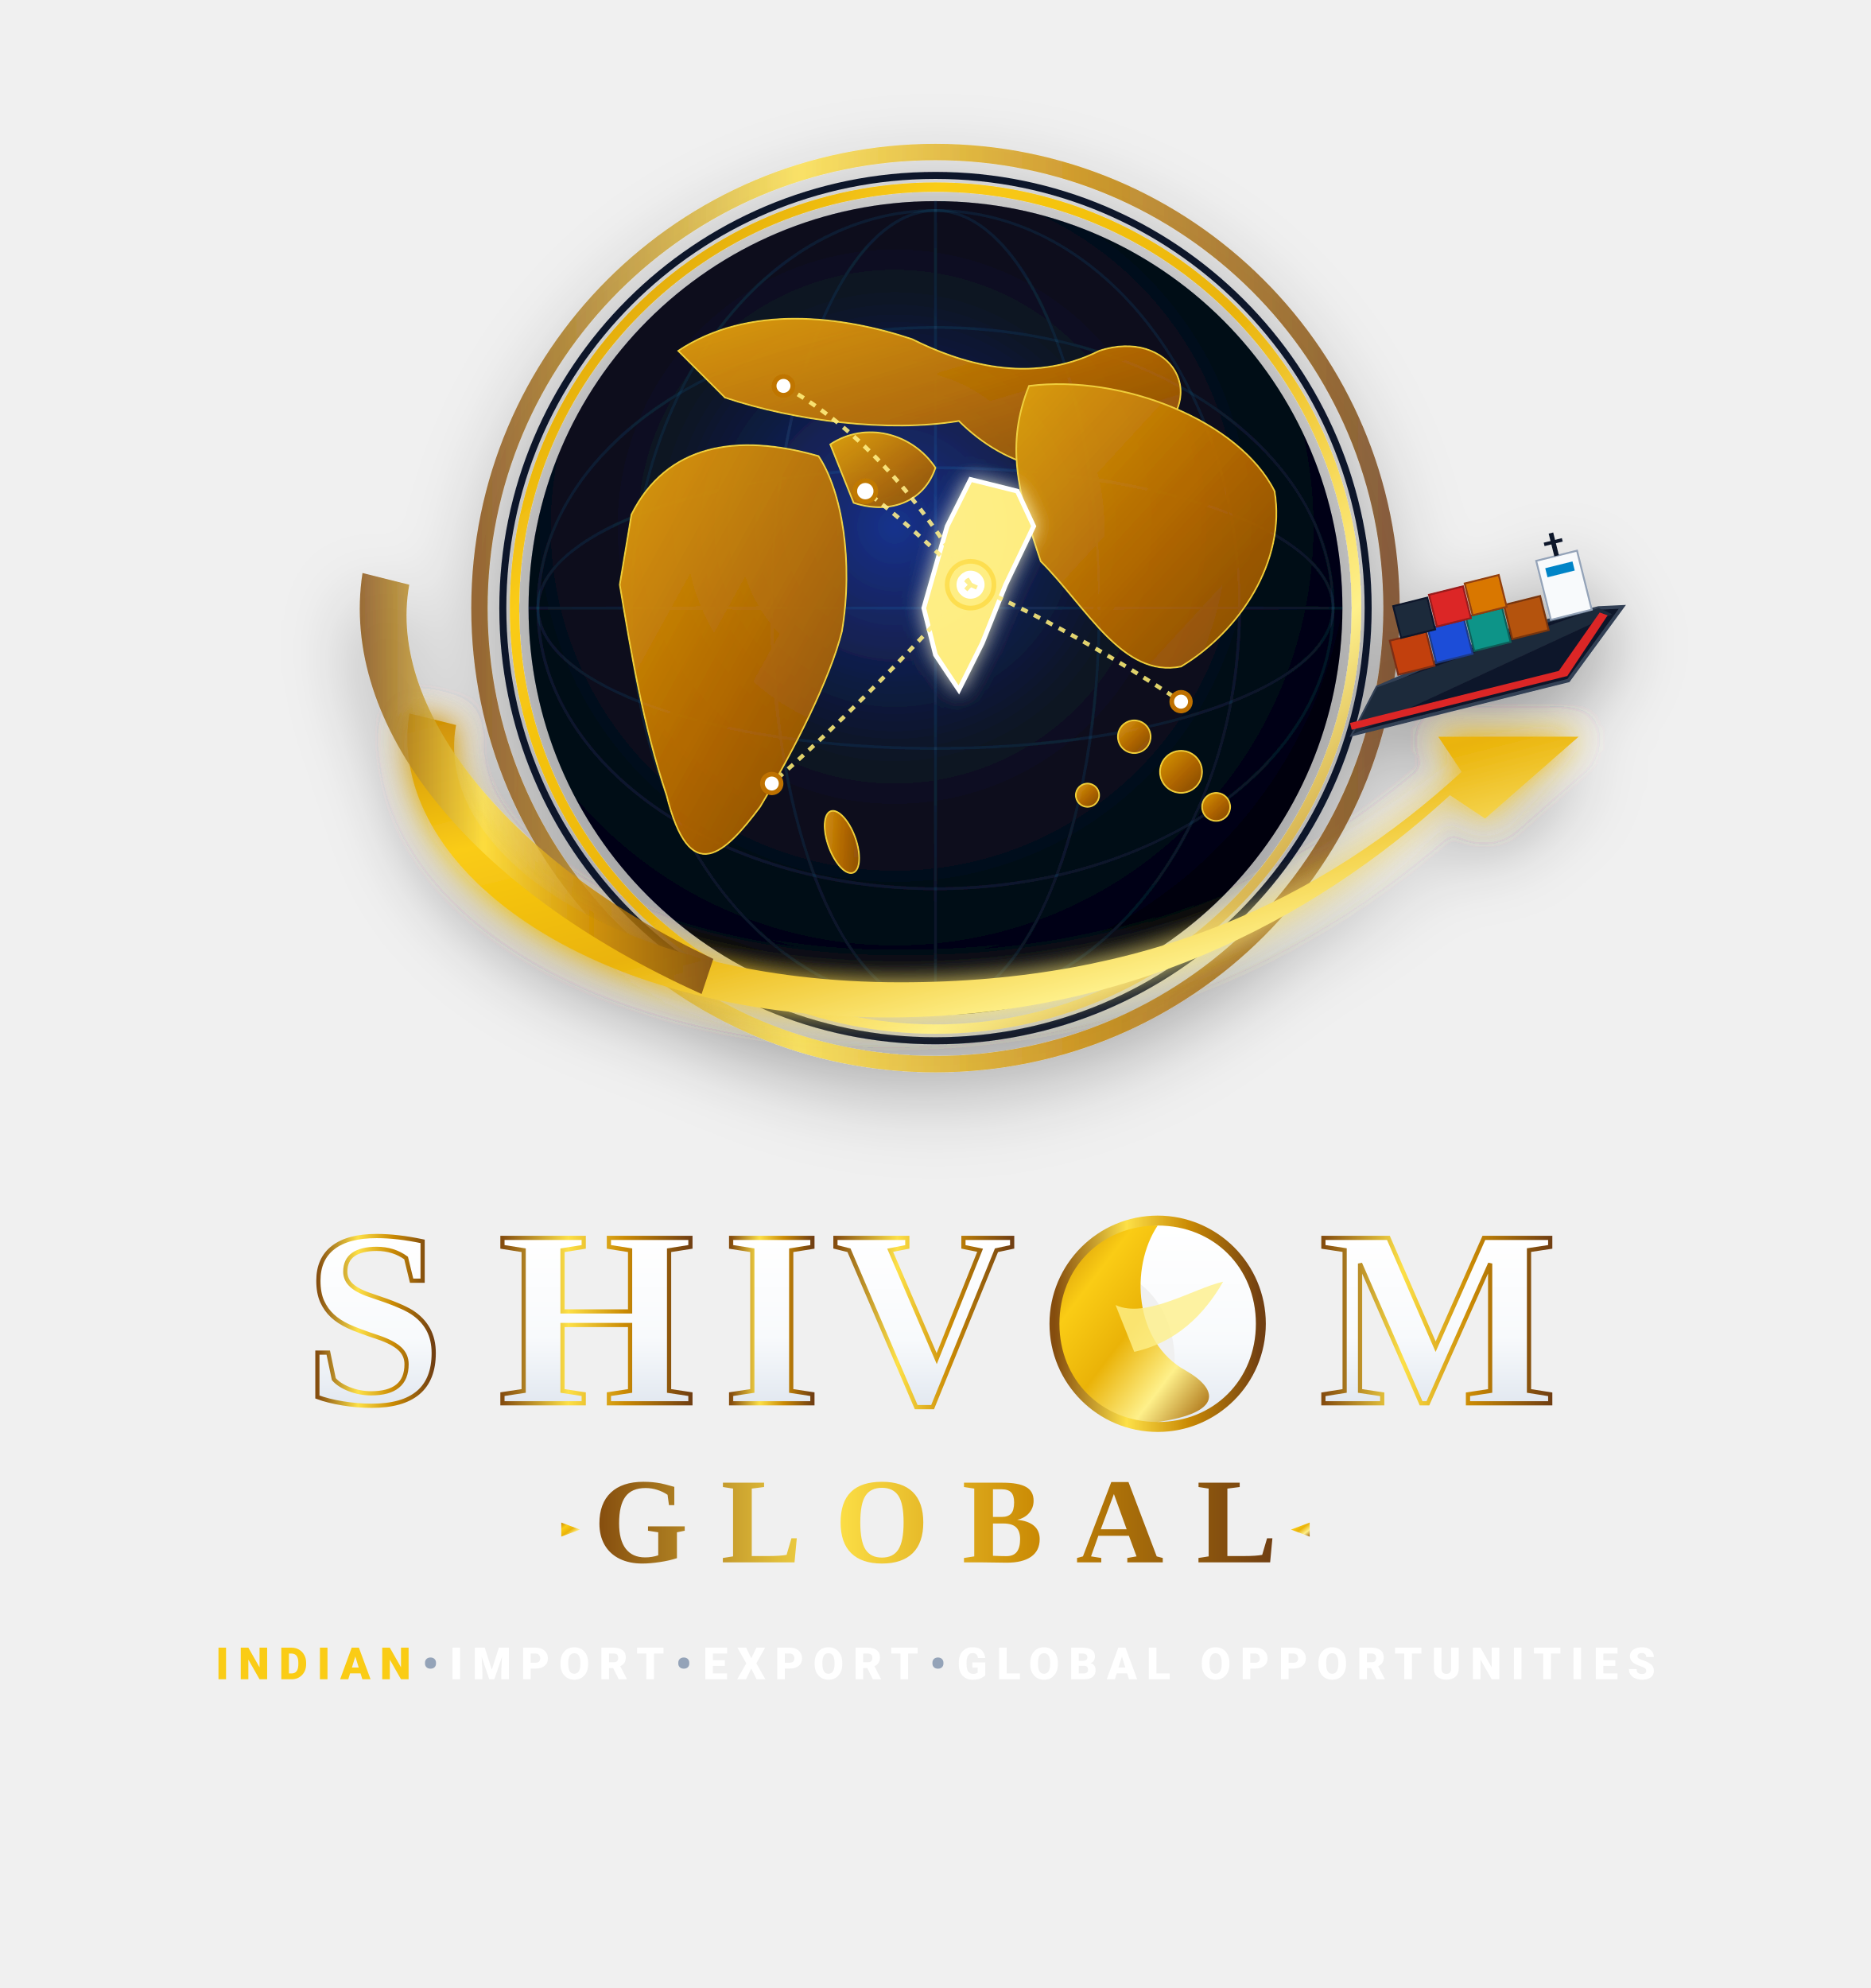
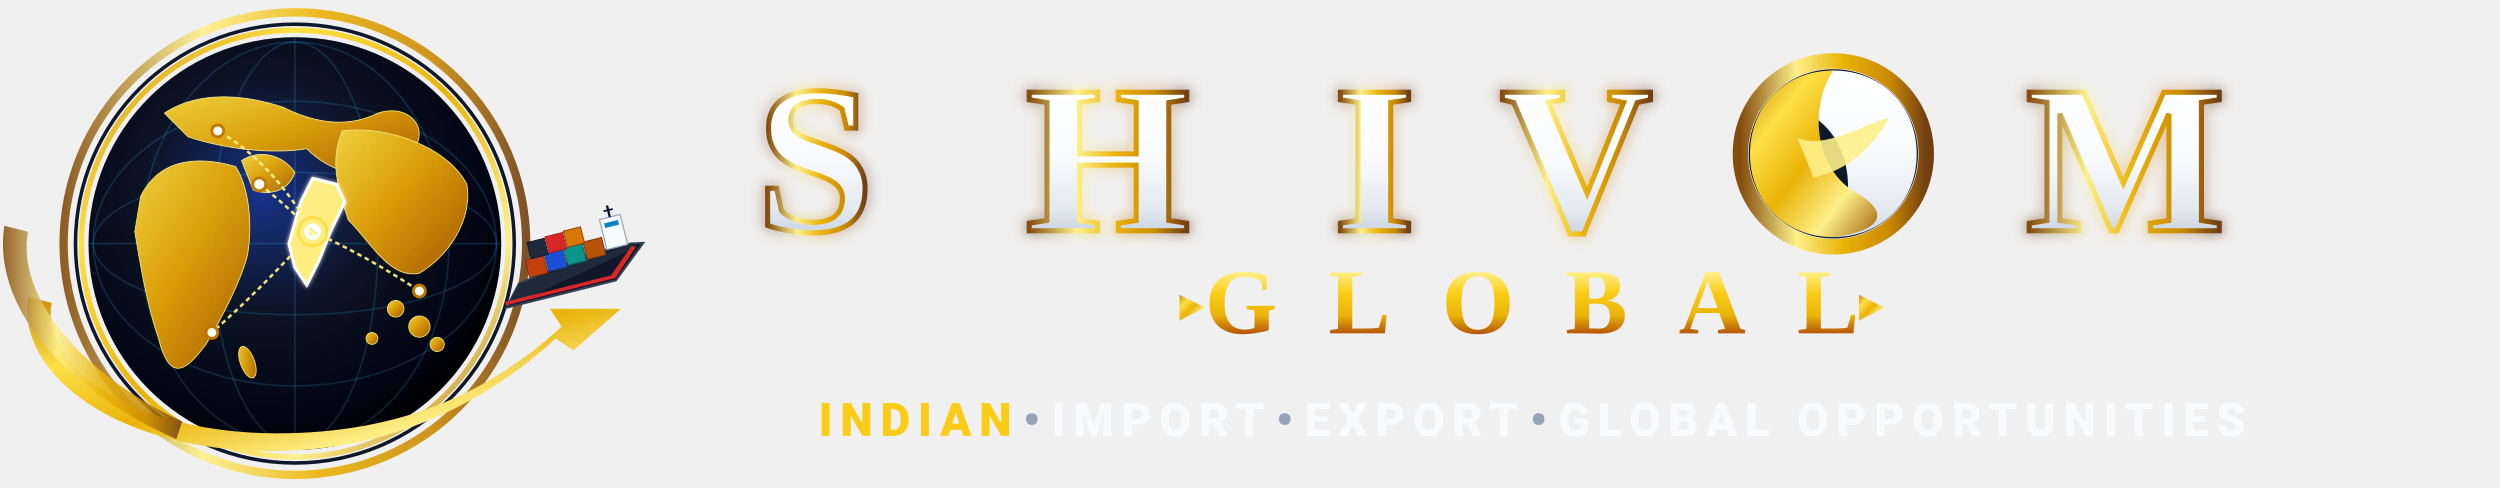
- <svg xmlns="http://www.w3.org/2000/svg" viewBox="0 0 800 850" width="100%" height="100%">
+ <svg xmlns="http://www.w3.org/2000/svg" viewBox="0 0 390 76" width="100%" height="100%">
  <defs>
    <linearGradient id="goldLinear" x1="0%" y1="0%" x2="100%" y2="100%">
      <stop offset="0%" stop-color="#CA8A04" />
-       <stop offset="25%" stop-color="#FACC15" />
+       <stop offset="25%" stop-color="#FDE047" />
      <stop offset="50%" stop-color="#EAB308" />
      <stop offset="75%" stop-color="#FEF08A" />
      <stop offset="100%" stop-color="#A16207" />
    </linearGradient>
    <linearGradient id="goldSheen" x1="0%" y1="50%" x2="100%" y2="50%">
      <stop offset="0%" stop-color="#854D0E" />
-       <stop offset="35%" stop-color="#FDE047" />
-       <stop offset="65%" stop-color="#CA8A04" />
+       <stop offset="30%" stop-color="#FEF08A" />
+       <stop offset="55%" stop-color="#EAB308" />
+       <stop offset="80%" stop-color="#CA8A04" />
      <stop offset="100%" stop-color="#713F12" />
    </linearGradient>
-     <radialGradient id="globeRadial" cx="45%" cy="40%" r="65%">
+     <linearGradient id="goldTextGrad" x1="0%" y1="0%" x2="0%" y2="100%">
+       <stop offset="0%" stop-color="#FEF08A" />
+       <stop offset="35%" stop-color="#FACC15" />
+       <stop offset="70%" stop-color="#EAB308" />
+       <stop offset="100%" stop-color="#B45309" />
+     </linearGradient>
+     <radialGradient id="globeRadial" cx="42%" cy="38%" r="65%">
      <stop offset="0%" stop-color="#1E3A8A" />
      <stop offset="45%" stop-color="#0F172A" />
      <stop offset="85%" stop-color="#020617" />
      <stop offset="100%" stop-color="#000000" />
    </radialGradient>
-     <linearGradient id="navyTextGrad" x1="0%" y1="0%" x2="0%" y2="100%">
+     <linearGradient id="silverTextGrad" x1="0%" y1="0%" x2="0%" y2="100%">
      <stop offset="0%" stop-color="#FFFFFF" />
-       <stop offset="60%" stop-color="#F8FAFC" />
-       <stop offset="100%" stop-color="#E2E8F0" />
+       <stop offset="50%" stop-color="#F8FAFC" />
+       <stop offset="85%" stop-color="#E2E8F0" />
+       <stop offset="100%" stop-color="#CBD5E1" />
    </linearGradient>
    <linearGradient id="continentGold" x1="0%" y1="0%" x2="100%" y2="100%">
-       <stop offset="0%" stop-color="#EAB308" />
-       <stop offset="50%" stop-color="#CA8A04" />
-       <stop offset="100%" stop-color="#A16207" />
+       <stop offset="0%" stop-color="#FDE047" />
+       <stop offset="45%" stop-color="#EAB308" />
+       <stop offset="85%" stop-color="#CA8A04" />
+       <stop offset="100%" stop-color="#9A3412" />
    </linearGradient>
-     <filter id="softShadow" x="-20%" y="-20%" width="140%" height="140%">
-       <feDropShadow dx="0" dy="12" stdDeviation="16" flood-color="#000000" flood-opacity="0.35" />
-     </filter>
-     <filter id="goldGlow" x="-30%" y="-30%" width="160%" height="160%">
-       <feGaussianBlur stdDeviation="6" result="blur" />
+     <filter id="glowSubtle" x="-20%" y="-20%" width="140%" height="140%">
+       <feGaussianBlur stdDeviation="1" result="blur" />
      <feComposite in="SourceGraphic" in2="blur" operator="over" />
    </filter>
    <filter id="indiaBeaconGlow" x="-50%" y="-50%" width="200%" height="200%">
-       <feGaussianBlur in="SourceGraphic" stdDeviation="4" result="blur" />
+       <feGaussianBlur in="SourceGraphic" stdDeviation="2" result="blur" />
      <feMerge>
        <feMergeNode in="blur" />
        <feMergeNode in="SourceGraphic" />
      </feMerge>
    </filter>
  </defs>
-   <g transform="translate(400, 260)" filter="url(#softShadow)">
-     <circle cx="0" cy="0" r="195" fill="none" stroke="url(#goldSheen)" stroke-width="7" opacity="0.8" />
+   <g id="brand-emblem" transform="translate(46, 38) scale(0.185)">
+     <circle cx="0" cy="0" r="195" fill="none" stroke="url(#goldSheen)" stroke-width="7" opacity="0.9" />
    <circle cx="0" cy="0" r="185" fill="none" stroke="#0F172A" stroke-width="3" />
-     <circle cx="0" cy="0" r="180" fill="none" stroke="url(#goldLinear)" stroke-width="4" />
+     <circle cx="0" cy="0" r="180" fill="none" stroke="url(#goldLinear)" stroke-width="4.5" />
    <circle cx="0" cy="0" r="174" fill="url(#globeRadial)" />
-     <g stroke="#38BDF8" stroke-opacity="0.12" stroke-width="1.2" fill="none">
+     <g stroke="#38BDF8" stroke-opacity="0.22" stroke-width="1.4" fill="none">
      <ellipse cx="0" cy="0" rx="170" ry="60" />
      <ellipse cx="0" cy="0" rx="170" ry="120" />
      <ellipse cx="0" cy="0" rx="70" ry="170" />
      <ellipse cx="0" cy="0" rx="130" ry="170" />
      <line x1="-174" y1="0" x2="174" y2="0" />
      <line x1="0" y1="-174" x2="0" y2="174" />
    </g>
-     <g fill="url(#continentGold)" opacity="0.95" stroke="#FDE047" stroke-width="0.7">
+     <g fill="url(#continentGold)" opacity="0.95" stroke="#FEF08A" stroke-width="0.8">
      <path d="M-130,-40 C-115,-70 -85,-75 -50,-65 C-40,-50 -35,-20 -40,10 C-45,30 -60,60 -75,85 C-90,105 -105,120 -115,80 C-125,50 -130,20 -135,-10 Z" />
      <path d="M-45,-70 C-30,-80 -10,-75 0,-60 C-5,-45 -20,-40 -35,-45 Z" />
      <path d="M-110,-110 C-80,-130 -40,-125 -10,-115 C10,-105 40,-95 70,-110 C100,-120 120,-90 90,-70 C60,-50 30,-60 10,-80 C-20,-75 -60,-80 -90,-90 Z" />
      <path d="M40,-95 C80,-100 130,-80 145,-50 C150,-20 130,10 105,25 C80,30 65,0 45,-20 C35,-50 30,-70 40,-95 Z" />
      <circle cx="85" cy="55" r="7" />
      <circle cx="105" cy="70" r="9" />
      <circle cx="120" cy="85" r="6" />
      <circle cx="65" cy="80" r="5" />
      <ellipse cx="-40" cy="100" rx="6" ry="14" transform="rotate(-20 -40 100)" />
    </g>
    <g filter="url(#indiaBeaconGlow)">
-       <path d="M15,-55 L35,-50 L42,-35 L30,-10 L20,15 L10,35 L0,20 L-5,0 L5,-35 Z" fill="#FEF08A" stroke="#FFFFFF" stroke-width="2" />
-       <circle cx="15" cy="-10" r="6" fill="#FFFFFF" />
-       <circle cx="15" cy="-10" r="10" fill="none" stroke="#FDE047" stroke-width="2" opacity="0.8" />
+       <path d="M15,-55 L35,-50 L42,-35 L30,-10 L20,15 L10,35 L0,20 L-5,0 L5,-35 Z" fill="#FEF08A" stroke="#FFFFFF" stroke-width="2.5" />
+       <circle cx="15" cy="-10" r="7" fill="#FFFFFF" />
+       <circle cx="15" cy="-10" r="12" fill="none" stroke="#FDE047" stroke-width="2.5" opacity="0.9" />
    </g>
-     <g fill="none" stroke="#FEF08A" stroke-width="1.8" stroke-dasharray="3,3" opacity="0.9">
+     <g fill="none" stroke="#FEF08A" stroke-width="2.2" stroke-dasharray="4,3" opacity="0.95">
      <path d="M15,-10 Q-10,-35 -30,-50" />
      <path d="M15,-10 Q-20,-70 -65,-95" />
      <path d="M15,-10 Q-30,40 -70,75" />
      <path d="M15,-10 Q60,10 105,40" />
    </g>
-     <g fill="#FFFFFF" stroke="#CA8A04" stroke-width="2">
-       <circle cx="-30" cy="-50" r="4.5" />
-       <circle cx="-65" cy="-95" r="4" />
-       <circle cx="-70" cy="75" r="4" />
-       <circle cx="105" cy="40" r="4" />
+     <g fill="#FFFFFF" stroke="#CA8A04" stroke-width="2.5">
+       <circle cx="-30" cy="-50" r="5.5" />
+       <circle cx="-65" cy="-95" r="5" />
+       <circle cx="-70" cy="75" r="5" />
+       <circle cx="105" cy="40" r="5" />
    </g>
-     <circle cx="0" cy="0" r="174" fill="url(#globeRadial)" opacity="0.25" style="mix-blend-mode: overlay;" />
-     <path d="M-225,45 C-235,110 -150,175 -20,175 C80,175 160,135 220,80 L235,90 L275,55 L215,55 L225,70 C165,125 90,160 -15,160 C-135,160 -215,105 -205,50 Z" fill="url(#goldLinear)" filter="url(#goldGlow)" />
-     <path d="M-245,-15 C-255,50 -200,120 -100,165 L-95,150 C-180,110 -235,45 -225,-10 Z" fill="url(#goldSheen)" opacity="0.8" />
+     <circle cx="0" cy="0" r="174" fill="url(#globeRadial)" opacity="0.22" style="mix-blend-mode: overlay;" />
+     <path d="M-225,45 C-235,110 -150,175 -20,175 C80,175 160,135 220,80 L235,90 L275,55 L215,55 L225,70 C165,125 90,160 -15,160 C-135,160 -215,105 -205,50 Z" fill="url(#goldLinear)" />
+     <path d="M-245,-15 C-255,50 -200,120 -100,165 L-95,150 C-180,110 -235,45 -225,-10 Z" fill="url(#goldSheen)" opacity="0.85" />
    <g transform="translate(170, 20) rotate(-14)">
-       <path d="M0,35 L95,35 L125,10 L115,8 L75,8 L15,18 Z" fill="#0F172A" stroke="#334155" stroke-width="1.5" />
+       <path d="M0,35 L95,35 L125,10 L115,8 L75,8 L15,18 Z" fill="#0F172A" stroke="#334155" stroke-width="1.8" />
      <path d="M15,18 L115,8 L120,12 L0,35 Z" fill="#1E293B" />
      <path d="M0,33 L95,33 L118,12 L115,10 L92,30 L0,30 Z" fill="#DC2626" />
      <rect x="25" y="0" width="16" height="15" fill="#C2410C" stroke="#7C2D12" stroke-width="0.8" />
      <rect x="42" y="-1" width="16" height="15" fill="#1D4ED8" stroke="#1E3A8A" stroke-width="0.8" />
      <rect x="59" y="-2" width="16" height="15" fill="#0D9488" stroke="#115E59" stroke-width="0.8" />
      <rect x="76" y="-3" width="16" height="15" fill="#B45309" stroke="#78350F" stroke-width="0.8" />
      <rect x="30" y="-14" width="15" height="14" fill="#1E293B" stroke="#0F172A" stroke-width="0.8" />
      <rect x="46" y="-15" width="15" height="14" fill="#DC2626" stroke="#991B1B" stroke-width="0.8" />
      <rect x="62" y="-16" width="15" height="14" fill="#D97706" stroke="#92400E" stroke-width="0.8" />
-       <rect x="94" y="-18" width="18" height="26" fill="#F8FAFC" stroke="#94A3B8" stroke-width="0.8" />
+       <rect x="94" y="-18" width="18" height="26" fill="#F8FAFC" stroke="#94A3B8" stroke-width="1" />
      <rect x="97" y="-14" width="12" height="4" fill="#0284C7" />
      <line x1="103" y1="-18" x2="103" y2="-28" stroke="#0F172A" stroke-width="2" />
      <line x1="99" y1="-24" x2="107" y2="-24" stroke="#0F172A" stroke-width="1.5" />
    </g>
  </g>
-   <g transform="translate(400, 600)" text-anchor="middle">
-     <g id="shivom-text" font-family="'Cinzel', 'Times New Roman', 'Playfair Display', 'Georgia', serif" font-weight="900">
-       <text x="-240" y="0" font-size="108" fill="url(#navyTextGrad)" stroke="url(#goldSheen)" stroke-width="1.8" letter-spacing="2">S</text>
-       <text x="-145" y="0" font-size="108" fill="url(#navyTextGrad)" stroke="url(#goldSheen)" stroke-width="1.8" letter-spacing="2">H</text>
-       <text x="-70" y="0" font-size="108" fill="url(#navyTextGrad)" stroke="url(#goldSheen)" stroke-width="1.8" letter-spacing="2">I</text>
-       <text x="-5" y="0" font-size="108" fill="url(#navyTextGrad)" stroke="url(#goldSheen)" stroke-width="1.8" letter-spacing="2">V</text>
-       <g transform="translate(95, -34)">
-         <circle cx="0" cy="0" r="44" fill="none" stroke="url(#goldSheen)" stroke-width="4.5" />
-         <path d="M0,-42 C24,-42 42,-24 42,0 C42,24 24,42 0,42 C12,24 10,-8 -12,-20 C-26,-28 -28,-38 0,-42 Z" fill="url(#navyTextGrad)" />
-         <path d="M0,42 C-24,42 -42,24 -42,0 C-42,-24 -24,-42 0,-42 C-12,-24 -10,8 12,20 C26,28 28,38 0,42 Z" fill="url(#goldLinear)" />
-         <path d="M-18,-8 C-5,-2 15,-15 28,-18 C20,-4 8,8 -10,12 Z" fill="#FEF08A" opacity="0.8" />
-       </g>
-       <text x="215" y="0" font-size="108" fill="url(#navyTextGrad)" stroke="url(#goldSheen)" stroke-width="1.8" letter-spacing="2">M</text>
+   <g id="brand-wordmark" transform="translate(104, 0)">
+     <text x="14" y="36" font-family="'Cinzel', 'Playfair Display', 'Times New Roman', 'Georgia', serif" font-size="33" font-weight="900" fill="url(#silverTextGrad)" stroke="url(#goldSheen)" stroke-width="0.8" filter="url(#glowSubtle)">S</text>
+     <text x="56" y="36" font-family="'Cinzel', 'Playfair Display', 'Times New Roman', 'Georgia', serif" font-size="33" font-weight="900" fill="url(#silverTextGrad)" stroke="url(#goldSheen)" stroke-width="0.8" filter="url(#glowSubtle)">H</text>
+     <text x="104" y="36" font-family="'Cinzel', 'Playfair Display', 'Times New Roman', 'Georgia', serif" font-size="33" font-weight="900" fill="url(#silverTextGrad)" stroke="url(#goldSheen)" stroke-width="0.8" filter="url(#glowSubtle)">I</text>
+     <text x="130" y="36" font-family="'Cinzel', 'Playfair Display', 'Times New Roman', 'Georgia', serif" font-size="33" font-weight="900" fill="url(#silverTextGrad)" stroke="url(#goldSheen)" stroke-width="0.8" filter="url(#glowSubtle)">V</text>
+     <g transform="translate(182, 24)">
+       <circle cx="0" cy="0" r="14.5" fill="none" stroke="url(#goldSheen)" stroke-width="2.4" />
+       <circle cx="0" cy="0" r="13.2" fill="#0F172A" />
+       <path d="M0,-13 C7.5,-13 13,-7.5 13,0 C13,7.5 7.5,13 0,13 C3.8,7.5 3.1,-2.5 -3.8,-6.2 C-8.1,-8.7 -8.7,-11.8 0,-13 Z" fill="url(#silverTextGrad)" />
+       <path d="M0,13 C-7.5,13 -13,7.5 -13,0 C-13,-7.5 -7.5,-13 0,-13 C-3.8,-7.5 -3.1,2.5 3.8,6.2 C8.1,8.7 8.7,11.8 0,13 Z" fill="url(#goldLinear)" />
+       <path d="M-5.6,-2.5 C-1.5,-0.6 4.6,-4.6 8.7,-5.6 C6.2,-1.2 2.5,2.5 -3.1,3.7 Z" fill="#FEF08A" opacity="0.9" />
    </g>
-     <g transform="translate(0, 68)">
-       <line x1="-330" y1="-14" x2="-160" y2="-14" stroke="url(#goldSheen)" stroke-width="3" />
-       <polygon points="-160,-17 -152,-14 -160,-11" fill="url(#goldLinear)" />
-       <text x="0" y="0" font-family="'Trajan Pro', 'Cinzel', 'Times New Roman', serif" font-size="52" font-weight="700" fill="url(#goldSheen)" letter-spacing="14">GLOBAL</text>
-       <polygon points="160,-17 152,-14 160,-11" fill="url(#goldLinear)" />
-       <line x1="160" y1="-14" x2="330" y2="-14" stroke="url(#goldSheen)" stroke-width="3" />
+     <text x="212" y="36" font-family="'Cinzel', 'Playfair Display', 'Times New Roman', 'Georgia', serif" font-size="33" font-weight="900" fill="url(#silverTextGrad)" stroke="url(#goldSheen)" stroke-width="0.8" filter="url(#glowSubtle)">M</text>
+     <g transform="translate(0, 52)">
+       <line x1="16" y1="-4" x2="80" y2="-4" stroke="url(#goldSheen)" stroke-width="1.4" />
+       <polygon points="80,-6 84,-4 80,-2" fill="url(#goldLinear)" />
+       <text x="135" y="0" text-anchor="middle" font-family="'Trajan Pro', 'Cinzel', 'Times New Roman', serif" font-size="14.5" font-weight="800" fill="url(#goldTextGrad)" letter-spacing="8">GLOBAL</text>
+       <polygon points="186,-6 190,-4 186,-2" fill="url(#goldLinear)" />
+       <line x1="190" y1="-4" x2="254" y2="-4" stroke="url(#goldSheen)" stroke-width="1.4" />
    </g>
-     <g transform="translate(0, 118)" font-family="-apple-system, BlinkMacSystemFont, 'Segoe UI', Roboto, sans-serif" font-size="19" font-weight="800" letter-spacing="4">
-       <text x="0" y="0">
+     <g transform="translate(0, 68)" font-family="-apple-system, BlinkMacSystemFont, 'Segoe UI', Roboto, sans-serif" font-size="7.2" font-weight="800" letter-spacing="1.2">
+       <text x="135" y="0" text-anchor="middle">
        <tspan fill="#FACC15">INDIAN</tspan>
        <tspan fill="#94A3B8">  •  </tspan>
-         <tspan fill="#FFFFFF">IMPORT</tspan>
+         <tspan fill="#F8FAFC">IMPORT</tspan>
        <tspan fill="#94A3B8">  •  </tspan>
-         <tspan fill="#FFFFFF">EXPORT</tspan>
+         <tspan fill="#F8FAFC">EXPORT</tspan>
        <tspan fill="#94A3B8">  •  </tspan>
-         <tspan fill="#FFFFFF">GLOBAL OPPORTUNITIES</tspan>
+         <tspan fill="#F8FAFC">GLOBAL OPPORTUNITIES</tspan>
      </text>
    </g>
  </g>
</svg>
